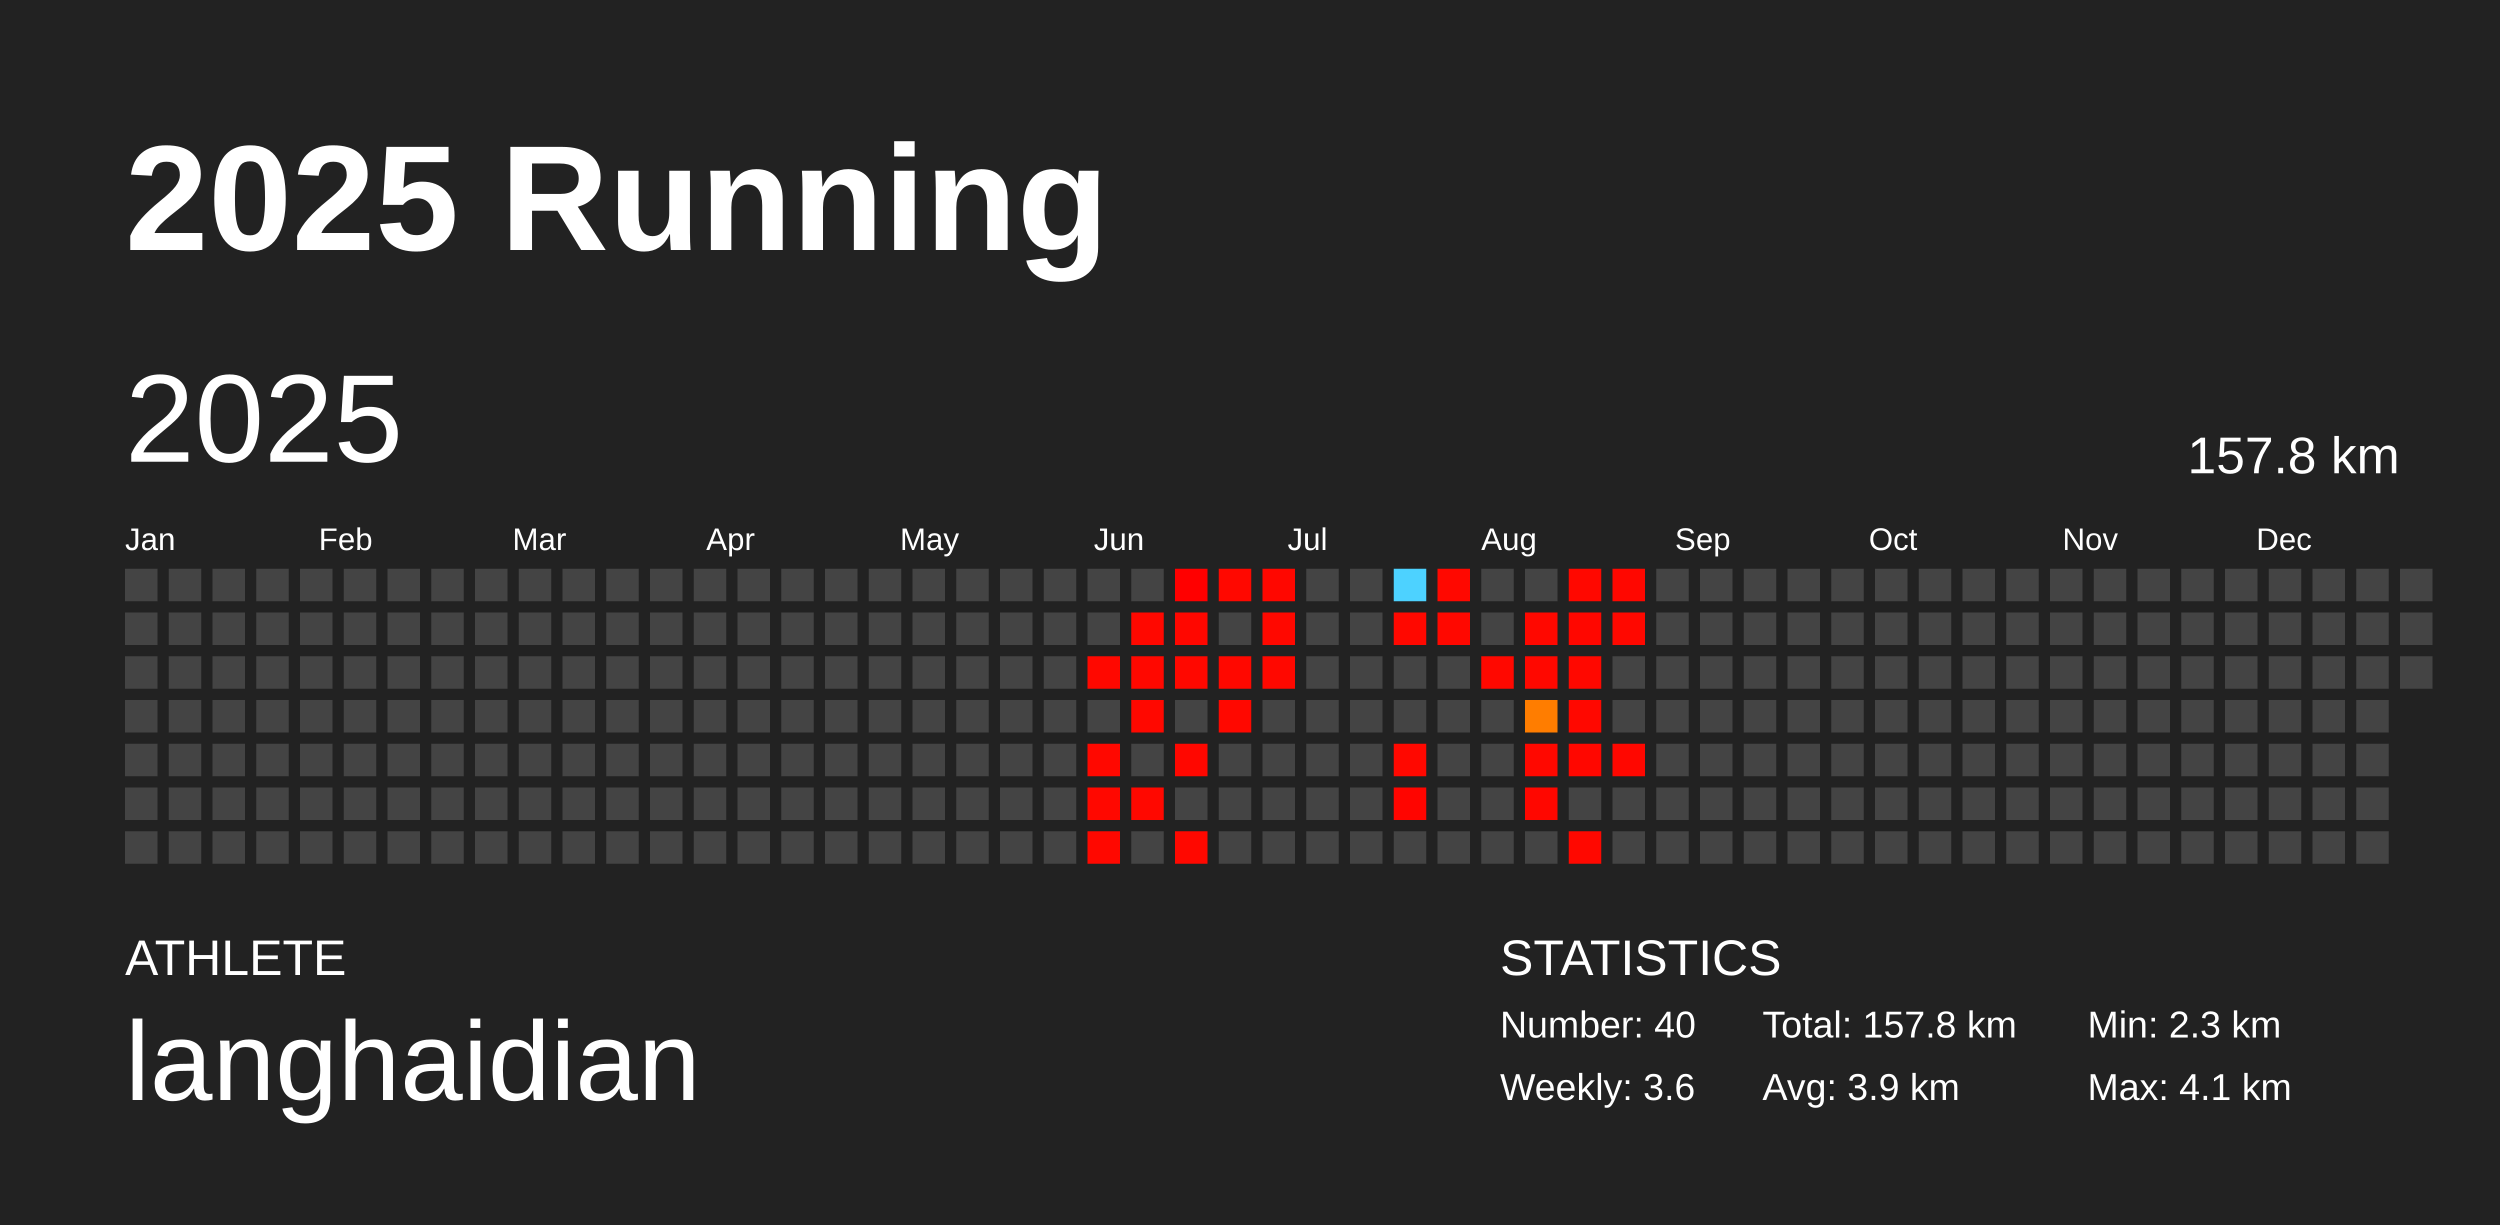
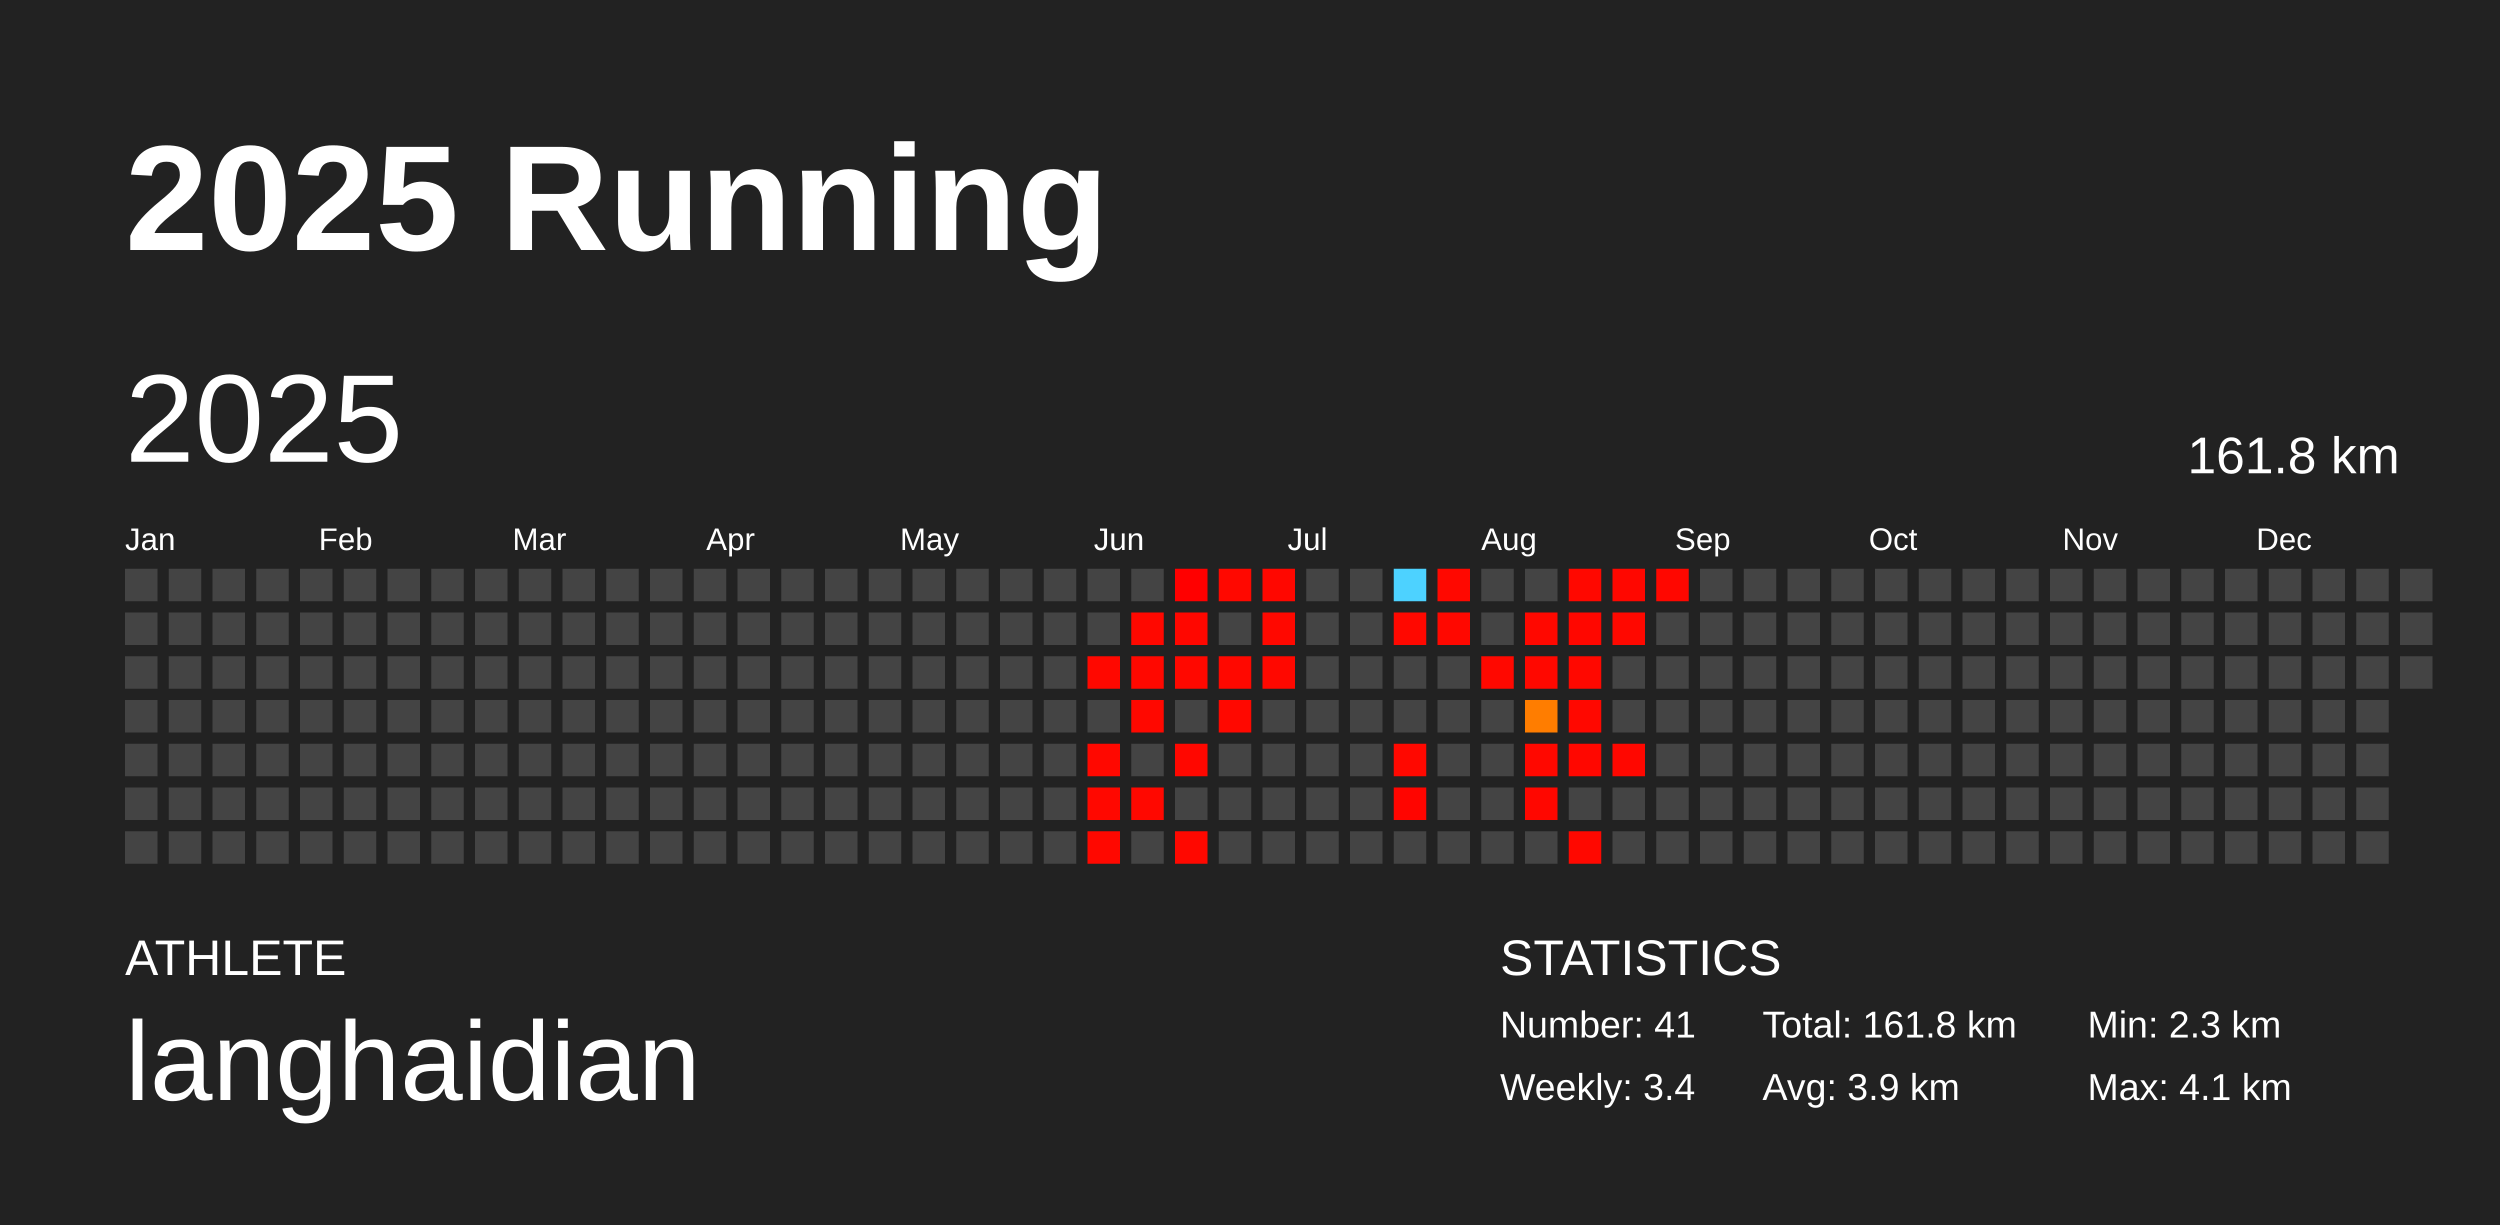
<svg xmlns="http://www.w3.org/2000/svg" baseProfile="full" height="98mm" version="1.1" viewBox="0,0,200,98" width="200mm">
  <defs />
  <rect fill="#222222" height="98" width="200" x="0" y="0" />
  <text fill="#FFFFFF" style="font-size:12px; font-family:Arial; font-weight:bold;" x="10" y="20">2025 Running</text>
  <text fill="#FFFFFF" style="font-size:4px; font-family:Arial" x="10" y="78">ATHLETE</text>
  <text fill="#FFFFFF" style="font-size:9px; font-family:Arial" x="10" y="88">langhaidian</text>
  <text fill="#FFFFFF" style="font-size:4px; font-family:Arial" x="120" y="78">STATISTICS</text>
-   <text fill="#FFFFFF" style="font-size:3px; font-family:Arial" x="120" y="83">Number: 40</text>
-   <text fill="#FFFFFF" style="font-size:3px; font-family:Arial" x="120" y="88">Weekly: 3.6</text>
-   <text fill="#FFFFFF" style="font-size:3px; font-family:Arial" x="141" y="83">Total: 157.8 km</text>
+   <text fill="#FFFFFF" style="font-size:3px; font-family:Arial" x="120" y="83">Number: 41</text>
+   <text fill="#FFFFFF" style="font-size:3px; font-family:Arial" x="120" y="88">Weekly: 3.4</text>
+   <text fill="#FFFFFF" style="font-size:3px; font-family:Arial" x="141" y="83">Total: 161.8 km</text>
  <text fill="#FFFFFF" style="font-size:3px; font-family:Arial" x="141" y="88">Avg: 3.9 km</text>
  <text fill="#FFFFFF" style="font-size:3px; font-family:Arial" x="167" y="83">Min: 2.3 km</text>
  <text fill="#FFFFFF" style="font-size:3px; font-family:Arial" x="167" y="88">Max: 4.1 km</text>
  <text dominant-baseline="hanging" fill="#FFFFFF" style="font-size:10.0px; font-family:Arial;" x="10" y="30">2025</text>
-   <text dominant-baseline="hanging" fill="#FFFFFF" style="font-size:4.125px; font-family:Arial;" x="175" y="35">157.8 km</text>
+   <text dominant-baseline="hanging" fill="#FFFFFF" style="font-size:4.125px; font-family:Arial;" x="175" y="35">161.8 km</text>
  <text fill="#FFFFFF" style="font-size:2.5px; font-family:Arial" x="10.0" y="44">Jan</text>
  <text fill="#FFFFFF" style="font-size:2.5px; font-family:Arial" x="25.5" y="44">Feb</text>
  <text fill="#FFFFFF" style="font-size:2.5px; font-family:Arial" x="41.0" y="44">Mar</text>
  <text fill="#FFFFFF" style="font-size:2.5px; font-family:Arial" x="56.5" y="44">Apr</text>
  <text fill="#FFFFFF" style="font-size:2.5px; font-family:Arial" x="72.0" y="44">May</text>
  <text fill="#FFFFFF" style="font-size:2.5px; font-family:Arial" x="87.5" y="44">Jun</text>
  <text fill="#FFFFFF" style="font-size:2.5px; font-family:Arial" x="103.0" y="44">Jul</text>
  <text fill="#FFFFFF" style="font-size:2.5px; font-family:Arial" x="118.5" y="44">Aug</text>
  <text fill="#FFFFFF" style="font-size:2.5px; font-family:Arial" x="134.0" y="44">Sep</text>
  <text fill="#FFFFFF" style="font-size:2.5px; font-family:Arial" x="149.5" y="44">Oct</text>
  <text fill="#FFFFFF" style="font-size:2.5px; font-family:Arial" x="165.0" y="44">Nov</text>
  <text fill="#FFFFFF" style="font-size:2.5px; font-family:Arial" x="180.5" y="44">Dec</text>
  <rect fill="#444444" height="2.6" width="2.6" x="10.0" y="45.5" />
  <rect fill="#444444" height="2.6" width="2.6" x="10.0" y="49.0" />
  <rect fill="#444444" height="2.6" width="2.6" x="10.0" y="52.5" />
  <rect fill="#444444" height="2.6" width="2.6" x="10.0" y="56.0" />
  <rect fill="#444444" height="2.6" width="2.6" x="10.0" y="59.5" />
  <rect fill="#444444" height="2.6" width="2.6" x="10.0" y="63.0" />
  <rect fill="#444444" height="2.6" width="2.6" x="10.0" y="66.5" />
  <rect fill="#444444" height="2.6" width="2.6" x="13.5" y="45.5" />
  <rect fill="#444444" height="2.6" width="2.6" x="13.5" y="49.0" />
  <rect fill="#444444" height="2.6" width="2.6" x="13.5" y="52.5" />
  <rect fill="#444444" height="2.6" width="2.6" x="13.5" y="56.0" />
  <rect fill="#444444" height="2.6" width="2.6" x="13.5" y="59.5" />
  <rect fill="#444444" height="2.6" width="2.6" x="13.5" y="63.0" />
  <rect fill="#444444" height="2.6" width="2.6" x="13.5" y="66.5" />
  <rect fill="#444444" height="2.6" width="2.6" x="17.0" y="45.5" />
  <rect fill="#444444" height="2.6" width="2.6" x="17.0" y="49.0" />
  <rect fill="#444444" height="2.6" width="2.6" x="17.0" y="52.5" />
  <rect fill="#444444" height="2.6" width="2.6" x="17.0" y="56.0" />
  <rect fill="#444444" height="2.6" width="2.6" x="17.0" y="59.5" />
  <rect fill="#444444" height="2.6" width="2.6" x="17.0" y="63.0" />
  <rect fill="#444444" height="2.6" width="2.6" x="17.0" y="66.5" />
  <rect fill="#444444" height="2.6" width="2.6" x="20.5" y="45.5" />
  <rect fill="#444444" height="2.6" width="2.6" x="20.5" y="49.0" />
  <rect fill="#444444" height="2.6" width="2.6" x="20.5" y="52.5" />
  <rect fill="#444444" height="2.6" width="2.6" x="20.5" y="56.0" />
  <rect fill="#444444" height="2.6" width="2.6" x="20.5" y="59.5" />
  <rect fill="#444444" height="2.6" width="2.6" x="20.5" y="63.0" />
  <rect fill="#444444" height="2.6" width="2.6" x="20.5" y="66.5" />
  <rect fill="#444444" height="2.6" width="2.6" x="24.0" y="45.5" />
  <rect fill="#444444" height="2.6" width="2.6" x="24.0" y="49.0" />
  <rect fill="#444444" height="2.6" width="2.6" x="24.0" y="52.5" />
  <rect fill="#444444" height="2.6" width="2.6" x="24.0" y="56.0" />
  <rect fill="#444444" height="2.6" width="2.6" x="24.0" y="59.5" />
  <rect fill="#444444" height="2.6" width="2.6" x="24.0" y="63.0" />
  <rect fill="#444444" height="2.6" width="2.6" x="24.0" y="66.5" />
  <rect fill="#444444" height="2.6" width="2.6" x="27.5" y="45.5" />
  <rect fill="#444444" height="2.6" width="2.6" x="27.5" y="49.0" />
  <rect fill="#444444" height="2.6" width="2.6" x="27.5" y="52.5" />
  <rect fill="#444444" height="2.6" width="2.6" x="27.5" y="56.0" />
  <rect fill="#444444" height="2.6" width="2.6" x="27.5" y="59.5" />
  <rect fill="#444444" height="2.6" width="2.6" x="27.5" y="63.0" />
  <rect fill="#444444" height="2.6" width="2.6" x="27.5" y="66.5" />
  <rect fill="#444444" height="2.6" width="2.6" x="31.0" y="45.5" />
  <rect fill="#444444" height="2.6" width="2.6" x="31.0" y="49.0" />
  <rect fill="#444444" height="2.6" width="2.6" x="31.0" y="52.5" />
  <rect fill="#444444" height="2.6" width="2.6" x="31.0" y="56.0" />
  <rect fill="#444444" height="2.6" width="2.6" x="31.0" y="59.5" />
  <rect fill="#444444" height="2.6" width="2.6" x="31.0" y="63.0" />
  <rect fill="#444444" height="2.6" width="2.6" x="31.0" y="66.5" />
  <rect fill="#444444" height="2.6" width="2.6" x="34.5" y="45.5" />
  <rect fill="#444444" height="2.6" width="2.6" x="34.5" y="49.0" />
  <rect fill="#444444" height="2.6" width="2.6" x="34.5" y="52.5" />
  <rect fill="#444444" height="2.6" width="2.6" x="34.5" y="56.0" />
  <rect fill="#444444" height="2.6" width="2.6" x="34.5" y="59.5" />
  <rect fill="#444444" height="2.6" width="2.6" x="34.5" y="63.0" />
  <rect fill="#444444" height="2.6" width="2.6" x="34.5" y="66.5" />
  <rect fill="#444444" height="2.6" width="2.6" x="38.0" y="45.5" />
  <rect fill="#444444" height="2.6" width="2.6" x="38.0" y="49.0" />
  <rect fill="#444444" height="2.6" width="2.6" x="38.0" y="52.5" />
  <rect fill="#444444" height="2.6" width="2.6" x="38.0" y="56.0" />
  <rect fill="#444444" height="2.6" width="2.6" x="38.0" y="59.5" />
  <rect fill="#444444" height="2.6" width="2.6" x="38.0" y="63.0" />
  <rect fill="#444444" height="2.6" width="2.6" x="38.0" y="66.5" />
  <rect fill="#444444" height="2.6" width="2.6" x="41.5" y="45.5" />
  <rect fill="#444444" height="2.6" width="2.6" x="41.5" y="49.0" />
  <rect fill="#444444" height="2.6" width="2.6" x="41.5" y="52.5" />
  <rect fill="#444444" height="2.6" width="2.6" x="41.5" y="56.0" />
  <rect fill="#444444" height="2.6" width="2.6" x="41.5" y="59.5" />
  <rect fill="#444444" height="2.6" width="2.6" x="41.5" y="63.0" />
  <rect fill="#444444" height="2.6" width="2.6" x="41.5" y="66.5" />
  <rect fill="#444444" height="2.6" width="2.6" x="45.0" y="45.5" />
  <rect fill="#444444" height="2.6" width="2.6" x="45.0" y="49.0" />
  <rect fill="#444444" height="2.6" width="2.6" x="45.0" y="52.5" />
  <rect fill="#444444" height="2.6" width="2.6" x="45.0" y="56.0" />
  <rect fill="#444444" height="2.6" width="2.6" x="45.0" y="59.5" />
  <rect fill="#444444" height="2.6" width="2.6" x="45.0" y="63.0" />
  <rect fill="#444444" height="2.6" width="2.6" x="45.0" y="66.5" />
  <rect fill="#444444" height="2.6" width="2.6" x="48.5" y="45.5" />
  <rect fill="#444444" height="2.6" width="2.6" x="48.5" y="49.0" />
  <rect fill="#444444" height="2.6" width="2.6" x="48.5" y="52.5" />
  <rect fill="#444444" height="2.6" width="2.6" x="48.5" y="56.0" />
  <rect fill="#444444" height="2.6" width="2.6" x="48.5" y="59.5" />
  <rect fill="#444444" height="2.6" width="2.6" x="48.5" y="63.0" />
  <rect fill="#444444" height="2.6" width="2.6" x="48.5" y="66.5" />
  <rect fill="#444444" height="2.6" width="2.6" x="52.0" y="45.5" />
  <rect fill="#444444" height="2.6" width="2.6" x="52.0" y="49.0" />
  <rect fill="#444444" height="2.6" width="2.6" x="52.0" y="52.5" />
  <rect fill="#444444" height="2.6" width="2.6" x="52.0" y="56.0" />
  <rect fill="#444444" height="2.6" width="2.6" x="52.0" y="59.5" />
  <rect fill="#444444" height="2.6" width="2.6" x="52.0" y="63.0" />
  <rect fill="#444444" height="2.6" width="2.6" x="52.0" y="66.5" />
  <rect fill="#444444" height="2.6" width="2.6" x="55.5" y="45.5" />
  <rect fill="#444444" height="2.6" width="2.6" x="55.5" y="49.0" />
  <rect fill="#444444" height="2.6" width="2.6" x="55.5" y="52.5" />
  <rect fill="#444444" height="2.6" width="2.6" x="55.5" y="56.0" />
  <rect fill="#444444" height="2.6" width="2.6" x="55.5" y="59.5" />
  <rect fill="#444444" height="2.6" width="2.6" x="55.5" y="63.0" />
  <rect fill="#444444" height="2.6" width="2.6" x="55.5" y="66.5" />
  <rect fill="#444444" height="2.6" width="2.6" x="59.0" y="45.5" />
  <rect fill="#444444" height="2.6" width="2.6" x="59.0" y="49.0" />
  <rect fill="#444444" height="2.6" width="2.6" x="59.0" y="52.5" />
  <rect fill="#444444" height="2.6" width="2.6" x="59.0" y="56.0" />
  <rect fill="#444444" height="2.6" width="2.6" x="59.0" y="59.5" />
  <rect fill="#444444" height="2.6" width="2.6" x="59.0" y="63.0" />
  <rect fill="#444444" height="2.6" width="2.6" x="59.0" y="66.5" />
  <rect fill="#444444" height="2.6" width="2.6" x="62.5" y="45.5" />
  <rect fill="#444444" height="2.6" width="2.6" x="62.5" y="49.0" />
  <rect fill="#444444" height="2.6" width="2.6" x="62.5" y="52.5" />
  <rect fill="#444444" height="2.6" width="2.6" x="62.5" y="56.0" />
  <rect fill="#444444" height="2.6" width="2.6" x="62.5" y="59.5" />
  <rect fill="#444444" height="2.6" width="2.6" x="62.5" y="63.0" />
  <rect fill="#444444" height="2.6" width="2.6" x="62.5" y="66.5" />
  <rect fill="#444444" height="2.6" width="2.6" x="66.0" y="45.5" />
  <rect fill="#444444" height="2.6" width="2.6" x="66.0" y="49.0" />
  <rect fill="#444444" height="2.6" width="2.6" x="66.0" y="52.5" />
  <rect fill="#444444" height="2.6" width="2.6" x="66.0" y="56.0" />
  <rect fill="#444444" height="2.6" width="2.6" x="66.0" y="59.5" />
  <rect fill="#444444" height="2.6" width="2.6" x="66.0" y="63.0" />
  <rect fill="#444444" height="2.6" width="2.6" x="66.0" y="66.5" />
  <rect fill="#444444" height="2.6" width="2.6" x="69.5" y="45.5" />
  <rect fill="#444444" height="2.6" width="2.6" x="69.5" y="49.0" />
  <rect fill="#444444" height="2.6" width="2.6" x="69.5" y="52.5" />
  <rect fill="#444444" height="2.6" width="2.6" x="69.5" y="56.0" />
  <rect fill="#444444" height="2.6" width="2.6" x="69.5" y="59.5" />
  <rect fill="#444444" height="2.6" width="2.6" x="69.5" y="63.0" />
  <rect fill="#444444" height="2.6" width="2.6" x="69.5" y="66.5" />
  <rect fill="#444444" height="2.6" width="2.6" x="73.0" y="45.5" />
  <rect fill="#444444" height="2.6" width="2.6" x="73.0" y="49.0" />
  <rect fill="#444444" height="2.6" width="2.6" x="73.0" y="52.5" />
  <rect fill="#444444" height="2.6" width="2.6" x="73.0" y="56.0" />
  <rect fill="#444444" height="2.6" width="2.6" x="73.0" y="59.5" />
  <rect fill="#444444" height="2.6" width="2.6" x="73.0" y="63.0" />
  <rect fill="#444444" height="2.6" width="2.6" x="73.0" y="66.5" />
  <rect fill="#444444" height="2.6" width="2.6" x="76.5" y="45.5" />
  <rect fill="#444444" height="2.6" width="2.6" x="76.5" y="49.0" />
  <rect fill="#444444" height="2.6" width="2.6" x="76.5" y="52.5" />
  <rect fill="#444444" height="2.6" width="2.6" x="76.5" y="56.0" />
  <rect fill="#444444" height="2.6" width="2.6" x="76.5" y="59.5" />
  <rect fill="#444444" height="2.6" width="2.6" x="76.5" y="63.0" />
  <rect fill="#444444" height="2.6" width="2.6" x="76.5" y="66.5" />
  <rect fill="#444444" height="2.6" width="2.6" x="80.0" y="45.5" />
  <rect fill="#444444" height="2.6" width="2.6" x="80.0" y="49.0" />
  <rect fill="#444444" height="2.6" width="2.6" x="80.0" y="52.5" />
  <rect fill="#444444" height="2.6" width="2.6" x="80.0" y="56.0" />
  <rect fill="#444444" height="2.6" width="2.6" x="80.0" y="59.5" />
  <rect fill="#444444" height="2.6" width="2.6" x="80.0" y="63.0" />
  <rect fill="#444444" height="2.6" width="2.6" x="80.0" y="66.5" />
  <rect fill="#444444" height="2.6" width="2.6" x="83.5" y="45.5" />
  <rect fill="#444444" height="2.6" width="2.6" x="83.5" y="49.0" />
  <rect fill="#444444" height="2.6" width="2.6" x="83.5" y="52.5" />
  <rect fill="#444444" height="2.6" width="2.6" x="83.5" y="56.0" />
  <rect fill="#444444" height="2.6" width="2.6" x="83.5" y="59.5" />
  <rect fill="#444444" height="2.6" width="2.6" x="83.5" y="63.0" />
  <rect fill="#444444" height="2.6" width="2.6" x="83.5" y="66.5" />
  <rect fill="#444444" height="2.6" width="2.6" x="87.0" y="45.5" />
  <rect fill="#444444" height="2.6" width="2.6" x="87.0" y="49.0" />
  <rect fill="#ff0800" height="2.6" width="2.6" x="87.0" y="52.5" />
  <rect fill="#444444" height="2.6" width="2.6" x="87.0" y="56.0" />
  <rect fill="#ff0800" height="2.6" width="2.6" x="87.0" y="59.5" />
  <rect fill="#ff0800" height="2.6" width="2.6" x="87.0" y="63.0" />
  <rect fill="#ff0800" height="2.6" width="2.6" x="87.0" y="66.5" />
  <rect fill="#444444" height="2.6" width="2.6" x="90.5" y="45.5" />
  <rect fill="#ff0800" height="2.6" width="2.6" x="90.5" y="49.0" />
  <rect fill="#ff0800" height="2.6" width="2.6" x="90.5" y="52.5" />
  <rect fill="#ff0800" height="2.6" width="2.6" x="90.5" y="56.0" />
  <rect fill="#444444" height="2.6" width="2.6" x="90.5" y="59.5" />
  <rect fill="#ff0800" height="2.6" width="2.6" x="90.5" y="63.0" />
  <rect fill="#444444" height="2.6" width="2.6" x="90.5" y="66.5" />
  <rect fill="#ff0000" height="2.6" width="2.6" x="94.0" y="45.5" />
  <rect fill="#ff0700" height="2.6" width="2.6" x="94.0" y="49.0" />
  <rect fill="#ff0800" height="2.6" width="2.6" x="94.0" y="52.5" />
  <rect fill="#444444" height="2.6" width="2.6" x="94.0" y="56.0" />
  <rect fill="#ff0700" height="2.6" width="2.6" x="94.0" y="59.5" />
  <rect fill="#444444" height="2.6" width="2.6" x="94.0" y="63.0" />
  <rect fill="#ff0800" height="2.6" width="2.6" x="94.0" y="66.5" />
  <rect fill="#ff0800" height="2.6" width="2.6" x="97.5" y="45.5" />
  <rect fill="#444444" height="2.6" width="2.6" x="97.5" y="49.0" />
  <rect fill="#ff0800" height="2.6" width="2.6" x="97.5" y="52.5" />
  <rect fill="#ff0800" height="2.6" width="2.6" x="97.5" y="56.0" />
  <rect fill="#444444" height="2.6" width="2.6" x="97.5" y="59.5" />
  <rect fill="#444444" height="2.6" width="2.6" x="97.5" y="63.0" />
  <rect fill="#444444" height="2.6" width="2.6" x="97.5" y="66.5" />
  <rect fill="#ff0700" height="2.6" width="2.6" x="101.0" y="45.5" />
  <rect fill="#ff0800" height="2.6" width="2.6" x="101.0" y="49.0" />
  <rect fill="#ff0800" height="2.6" width="2.6" x="101.0" y="52.5" />
  <rect fill="#444444" height="2.6" width="2.6" x="101.0" y="56.0" />
  <rect fill="#444444" height="2.6" width="2.6" x="101.0" y="59.5" />
  <rect fill="#444444" height="2.6" width="2.6" x="101.0" y="63.0" />
  <rect fill="#444444" height="2.6" width="2.6" x="101.0" y="66.5" />
  <rect fill="#444444" height="2.6" width="2.6" x="104.5" y="45.5" />
  <rect fill="#444444" height="2.6" width="2.6" x="104.5" y="49.0" />
  <rect fill="#444444" height="2.6" width="2.6" x="104.5" y="52.5" />
  <rect fill="#444444" height="2.6" width="2.6" x="104.5" y="56.0" />
  <rect fill="#444444" height="2.6" width="2.6" x="104.5" y="59.5" />
  <rect fill="#444444" height="2.6" width="2.6" x="104.5" y="63.0" />
  <rect fill="#444444" height="2.6" width="2.6" x="104.5" y="66.5" />
  <rect fill="#444444" height="2.6" width="2.6" x="108.0" y="45.5" />
  <rect fill="#444444" height="2.6" width="2.6" x="108.0" y="49.0" />
  <rect fill="#444444" height="2.6" width="2.6" x="108.0" y="52.5" />
  <rect fill="#444444" height="2.6" width="2.6" x="108.0" y="56.0" />
  <rect fill="#444444" height="2.6" width="2.6" x="108.0" y="59.5" />
  <rect fill="#444444" height="2.6" width="2.6" x="108.0" y="63.0" />
  <rect fill="#444444" height="2.6" width="2.6" x="108.0" y="66.5" />
  <rect fill="#4dd2ff" height="2.6" width="2.6" x="111.5" y="45.5" />
  <rect fill="#ff0800" height="2.6" width="2.6" x="111.5" y="49.0" />
  <rect fill="#444444" height="2.6" width="2.6" x="111.5" y="52.5" />
  <rect fill="#444444" height="2.6" width="2.6" x="111.5" y="56.0" />
  <rect fill="#ff0800" height="2.6" width="2.6" x="111.5" y="59.5" />
  <rect fill="#ff0500" height="2.6" width="2.6" x="111.5" y="63.0" />
  <rect fill="#444444" height="2.6" width="2.6" x="111.5" y="66.5" />
  <rect fill="#ff0800" height="2.6" width="2.6" x="115.0" y="45.5" />
  <rect fill="#ff0800" height="2.6" width="2.6" x="115.0" y="49.0" />
  <rect fill="#444444" height="2.6" width="2.6" x="115.0" y="52.5" />
  <rect fill="#444444" height="2.6" width="2.6" x="115.0" y="56.0" />
  <rect fill="#444444" height="2.6" width="2.6" x="115.0" y="59.5" />
  <rect fill="#444444" height="2.6" width="2.6" x="115.0" y="63.0" />
  <rect fill="#444444" height="2.6" width="2.6" x="115.0" y="66.5" />
  <rect fill="#444444" height="2.6" width="2.6" x="118.5" y="45.5" />
  <rect fill="#444444" height="2.6" width="2.6" x="118.5" y="49.0" />
  <rect fill="#ff0800" height="2.6" width="2.6" x="118.5" y="52.5" />
  <rect fill="#444444" height="2.6" width="2.6" x="118.5" y="56.0" />
  <rect fill="#444444" height="2.6" width="2.6" x="118.5" y="59.5" />
  <rect fill="#444444" height="2.6" width="2.6" x="118.5" y="63.0" />
  <rect fill="#444444" height="2.6" width="2.6" x="118.5" y="66.5" />
  <rect fill="#444444" height="2.6" width="2.6" x="122.0" y="45.5" />
  <rect fill="#ff0800" height="2.6" width="2.6" x="122.0" y="49.0" />
  <rect fill="#ff0800" height="2.6" width="2.6" x="122.0" y="52.5" />
  <rect fill="#ff7d00" height="2.6" width="2.6" x="122.0" y="56.0" />
  <rect fill="#ff0800" height="2.6" width="2.6" x="122.0" y="59.5" />
  <rect fill="#ff0700" height="2.6" width="2.6" x="122.0" y="63.0" />
  <rect fill="#444444" height="2.6" width="2.6" x="122.0" y="66.5" />
  <rect fill="#ff0800" height="2.6" width="2.6" x="125.5" y="45.5" />
  <rect fill="#ff0700" height="2.6" width="2.6" x="125.5" y="49.0" />
  <rect fill="#ff0800" height="2.6" width="2.6" x="125.5" y="52.5" />
  <rect fill="#ff0800" height="2.6" width="2.6" x="125.5" y="56.0" />
  <rect fill="#ff0700" height="2.6" width="2.6" x="125.5" y="59.5" />
  <rect fill="#444444" height="2.6" width="2.6" x="125.5" y="63.0" />
  <rect fill="#ff0800" height="2.6" width="2.6" x="125.5" y="66.5" />
  <rect fill="#ff0700" height="2.6" width="2.6" x="129.0" y="45.5" />
  <rect fill="#ff0800" height="2.6" width="2.6" x="129.0" y="49.0" />
  <rect fill="#444444" height="2.6" width="2.6" x="129.0" y="52.5" />
  <rect fill="#444444" height="2.6" width="2.6" x="129.0" y="56.0" />
  <rect fill="#ff0700" height="2.6" width="2.6" x="129.0" y="59.5" />
  <rect fill="#444444" height="2.6" width="2.6" x="129.0" y="63.0" />
  <rect fill="#444444" height="2.6" width="2.6" x="129.0" y="66.5" />
-   <rect fill="#444444" height="2.6" width="2.6" x="132.5" y="45.5" />
+   <rect fill="#ff0700" height="2.6" width="2.6" x="132.5" y="45.5" />
  <rect fill="#444444" height="2.6" width="2.6" x="132.5" y="49.0" />
  <rect fill="#444444" height="2.6" width="2.6" x="132.5" y="52.5" />
  <rect fill="#444444" height="2.6" width="2.6" x="132.5" y="56.0" />
  <rect fill="#444444" height="2.6" width="2.6" x="132.5" y="59.5" />
  <rect fill="#444444" height="2.6" width="2.6" x="132.5" y="63.0" />
  <rect fill="#444444" height="2.6" width="2.6" x="132.5" y="66.5" />
  <rect fill="#444444" height="2.6" width="2.6" x="136.0" y="45.5" />
  <rect fill="#444444" height="2.6" width="2.6" x="136.0" y="49.0" />
  <rect fill="#444444" height="2.6" width="2.6" x="136.0" y="52.5" />
  <rect fill="#444444" height="2.6" width="2.6" x="136.0" y="56.0" />
  <rect fill="#444444" height="2.6" width="2.6" x="136.0" y="59.5" />
  <rect fill="#444444" height="2.6" width="2.6" x="136.0" y="63.0" />
  <rect fill="#444444" height="2.6" width="2.6" x="136.0" y="66.5" />
  <rect fill="#444444" height="2.6" width="2.6" x="139.5" y="45.5" />
  <rect fill="#444444" height="2.6" width="2.6" x="139.5" y="49.0" />
  <rect fill="#444444" height="2.6" width="2.6" x="139.5" y="52.5" />
  <rect fill="#444444" height="2.6" width="2.6" x="139.5" y="56.0" />
  <rect fill="#444444" height="2.6" width="2.6" x="139.5" y="59.5" />
  <rect fill="#444444" height="2.6" width="2.6" x="139.5" y="63.0" />
  <rect fill="#444444" height="2.6" width="2.6" x="139.5" y="66.5" />
  <rect fill="#444444" height="2.6" width="2.6" x="143.0" y="45.5" />
  <rect fill="#444444" height="2.6" width="2.6" x="143.0" y="49.0" />
  <rect fill="#444444" height="2.6" width="2.6" x="143.0" y="52.5" />
  <rect fill="#444444" height="2.6" width="2.6" x="143.0" y="56.0" />
  <rect fill="#444444" height="2.6" width="2.6" x="143.0" y="59.5" />
  <rect fill="#444444" height="2.6" width="2.6" x="143.0" y="63.0" />
  <rect fill="#444444" height="2.6" width="2.6" x="143.0" y="66.5" />
  <rect fill="#444444" height="2.6" width="2.6" x="146.5" y="45.5" />
  <rect fill="#444444" height="2.6" width="2.6" x="146.5" y="49.0" />
  <rect fill="#444444" height="2.6" width="2.6" x="146.5" y="52.5" />
  <rect fill="#444444" height="2.6" width="2.6" x="146.5" y="56.0" />
  <rect fill="#444444" height="2.6" width="2.6" x="146.5" y="59.5" />
  <rect fill="#444444" height="2.6" width="2.6" x="146.5" y="63.0" />
  <rect fill="#444444" height="2.6" width="2.6" x="146.5" y="66.5" />
  <rect fill="#444444" height="2.6" width="2.6" x="150.0" y="45.5" />
  <rect fill="#444444" height="2.6" width="2.6" x="150.0" y="49.0" />
  <rect fill="#444444" height="2.6" width="2.6" x="150.0" y="52.5" />
  <rect fill="#444444" height="2.6" width="2.6" x="150.0" y="56.0" />
  <rect fill="#444444" height="2.6" width="2.6" x="150.0" y="59.5" />
  <rect fill="#444444" height="2.6" width="2.6" x="150.0" y="63.0" />
  <rect fill="#444444" height="2.6" width="2.6" x="150.0" y="66.5" />
  <rect fill="#444444" height="2.6" width="2.6" x="153.5" y="45.5" />
  <rect fill="#444444" height="2.6" width="2.6" x="153.5" y="49.0" />
  <rect fill="#444444" height="2.6" width="2.6" x="153.5" y="52.5" />
  <rect fill="#444444" height="2.6" width="2.6" x="153.5" y="56.0" />
  <rect fill="#444444" height="2.6" width="2.6" x="153.5" y="59.5" />
  <rect fill="#444444" height="2.6" width="2.6" x="153.5" y="63.0" />
  <rect fill="#444444" height="2.6" width="2.6" x="153.5" y="66.5" />
  <rect fill="#444444" height="2.6" width="2.6" x="157.0" y="45.5" />
  <rect fill="#444444" height="2.6" width="2.6" x="157.0" y="49.0" />
  <rect fill="#444444" height="2.6" width="2.6" x="157.0" y="52.5" />
  <rect fill="#444444" height="2.6" width="2.6" x="157.0" y="56.0" />
  <rect fill="#444444" height="2.6" width="2.6" x="157.0" y="59.5" />
  <rect fill="#444444" height="2.6" width="2.6" x="157.0" y="63.0" />
  <rect fill="#444444" height="2.6" width="2.6" x="157.0" y="66.5" />
  <rect fill="#444444" height="2.6" width="2.6" x="160.5" y="45.5" />
  <rect fill="#444444" height="2.6" width="2.6" x="160.5" y="49.0" />
  <rect fill="#444444" height="2.6" width="2.6" x="160.5" y="52.5" />
  <rect fill="#444444" height="2.6" width="2.6" x="160.5" y="56.0" />
  <rect fill="#444444" height="2.6" width="2.6" x="160.5" y="59.5" />
  <rect fill="#444444" height="2.6" width="2.6" x="160.5" y="63.0" />
  <rect fill="#444444" height="2.6" width="2.6" x="160.5" y="66.5" />
  <rect fill="#444444" height="2.6" width="2.6" x="164.0" y="45.5" />
  <rect fill="#444444" height="2.6" width="2.6" x="164.0" y="49.0" />
  <rect fill="#444444" height="2.6" width="2.6" x="164.0" y="52.5" />
  <rect fill="#444444" height="2.6" width="2.6" x="164.0" y="56.0" />
  <rect fill="#444444" height="2.6" width="2.6" x="164.0" y="59.5" />
  <rect fill="#444444" height="2.6" width="2.6" x="164.0" y="63.0" />
  <rect fill="#444444" height="2.6" width="2.6" x="164.0" y="66.5" />
  <rect fill="#444444" height="2.6" width="2.6" x="167.5" y="45.5" />
  <rect fill="#444444" height="2.6" width="2.6" x="167.5" y="49.0" />
  <rect fill="#444444" height="2.6" width="2.6" x="167.5" y="52.5" />
  <rect fill="#444444" height="2.6" width="2.6" x="167.5" y="56.0" />
  <rect fill="#444444" height="2.6" width="2.6" x="167.5" y="59.5" />
  <rect fill="#444444" height="2.6" width="2.6" x="167.5" y="63.0" />
  <rect fill="#444444" height="2.6" width="2.6" x="167.5" y="66.5" />
  <rect fill="#444444" height="2.6" width="2.6" x="171.0" y="45.5" />
  <rect fill="#444444" height="2.6" width="2.6" x="171.0" y="49.0" />
  <rect fill="#444444" height="2.6" width="2.6" x="171.0" y="52.5" />
  <rect fill="#444444" height="2.6" width="2.6" x="171.0" y="56.0" />
  <rect fill="#444444" height="2.6" width="2.6" x="171.0" y="59.5" />
  <rect fill="#444444" height="2.6" width="2.6" x="171.0" y="63.0" />
  <rect fill="#444444" height="2.6" width="2.6" x="171.0" y="66.5" />
  <rect fill="#444444" height="2.6" width="2.6" x="174.5" y="45.5" />
  <rect fill="#444444" height="2.6" width="2.6" x="174.5" y="49.0" />
  <rect fill="#444444" height="2.6" width="2.6" x="174.5" y="52.5" />
  <rect fill="#444444" height="2.6" width="2.6" x="174.5" y="56.0" />
  <rect fill="#444444" height="2.6" width="2.6" x="174.5" y="59.5" />
  <rect fill="#444444" height="2.6" width="2.6" x="174.5" y="63.0" />
  <rect fill="#444444" height="2.6" width="2.6" x="174.5" y="66.5" />
  <rect fill="#444444" height="2.6" width="2.6" x="178.0" y="45.5" />
  <rect fill="#444444" height="2.6" width="2.6" x="178.0" y="49.0" />
  <rect fill="#444444" height="2.6" width="2.6" x="178.0" y="52.5" />
  <rect fill="#444444" height="2.6" width="2.6" x="178.0" y="56.0" />
  <rect fill="#444444" height="2.6" width="2.6" x="178.0" y="59.5" />
  <rect fill="#444444" height="2.6" width="2.6" x="178.0" y="63.0" />
  <rect fill="#444444" height="2.6" width="2.6" x="178.0" y="66.5" />
  <rect fill="#444444" height="2.6" width="2.6" x="181.5" y="45.5" />
  <rect fill="#444444" height="2.6" width="2.6" x="181.5" y="49.0" />
  <rect fill="#444444" height="2.6" width="2.6" x="181.5" y="52.5" />
  <rect fill="#444444" height="2.6" width="2.6" x="181.5" y="56.0" />
  <rect fill="#444444" height="2.6" width="2.6" x="181.5" y="59.5" />
  <rect fill="#444444" height="2.6" width="2.6" x="181.5" y="63.0" />
  <rect fill="#444444" height="2.6" width="2.6" x="181.5" y="66.5" />
  <rect fill="#444444" height="2.6" width="2.6" x="185.0" y="45.5" />
  <rect fill="#444444" height="2.6" width="2.6" x="185.0" y="49.0" />
  <rect fill="#444444" height="2.6" width="2.6" x="185.0" y="52.5" />
  <rect fill="#444444" height="2.6" width="2.6" x="185.0" y="56.0" />
  <rect fill="#444444" height="2.6" width="2.6" x="185.0" y="59.5" />
  <rect fill="#444444" height="2.6" width="2.6" x="185.0" y="63.0" />
  <rect fill="#444444" height="2.6" width="2.6" x="185.0" y="66.5" />
  <rect fill="#444444" height="2.6" width="2.6" x="188.5" y="45.5" />
  <rect fill="#444444" height="2.6" width="2.6" x="188.5" y="49.0" />
  <rect fill="#444444" height="2.6" width="2.6" x="188.5" y="52.5" />
  <rect fill="#444444" height="2.6" width="2.6" x="188.5" y="56.0" />
  <rect fill="#444444" height="2.6" width="2.6" x="188.5" y="59.5" />
  <rect fill="#444444" height="2.6" width="2.6" x="188.5" y="63.0" />
  <rect fill="#444444" height="2.6" width="2.6" x="188.5" y="66.5" />
  <rect fill="#444444" height="2.6" width="2.6" x="192.0" y="45.5" />
  <rect fill="#444444" height="2.6" width="2.6" x="192.0" y="49.0" />
  <rect fill="#444444" height="2.6" width="2.6" x="192.0" y="52.5" />
</svg>
